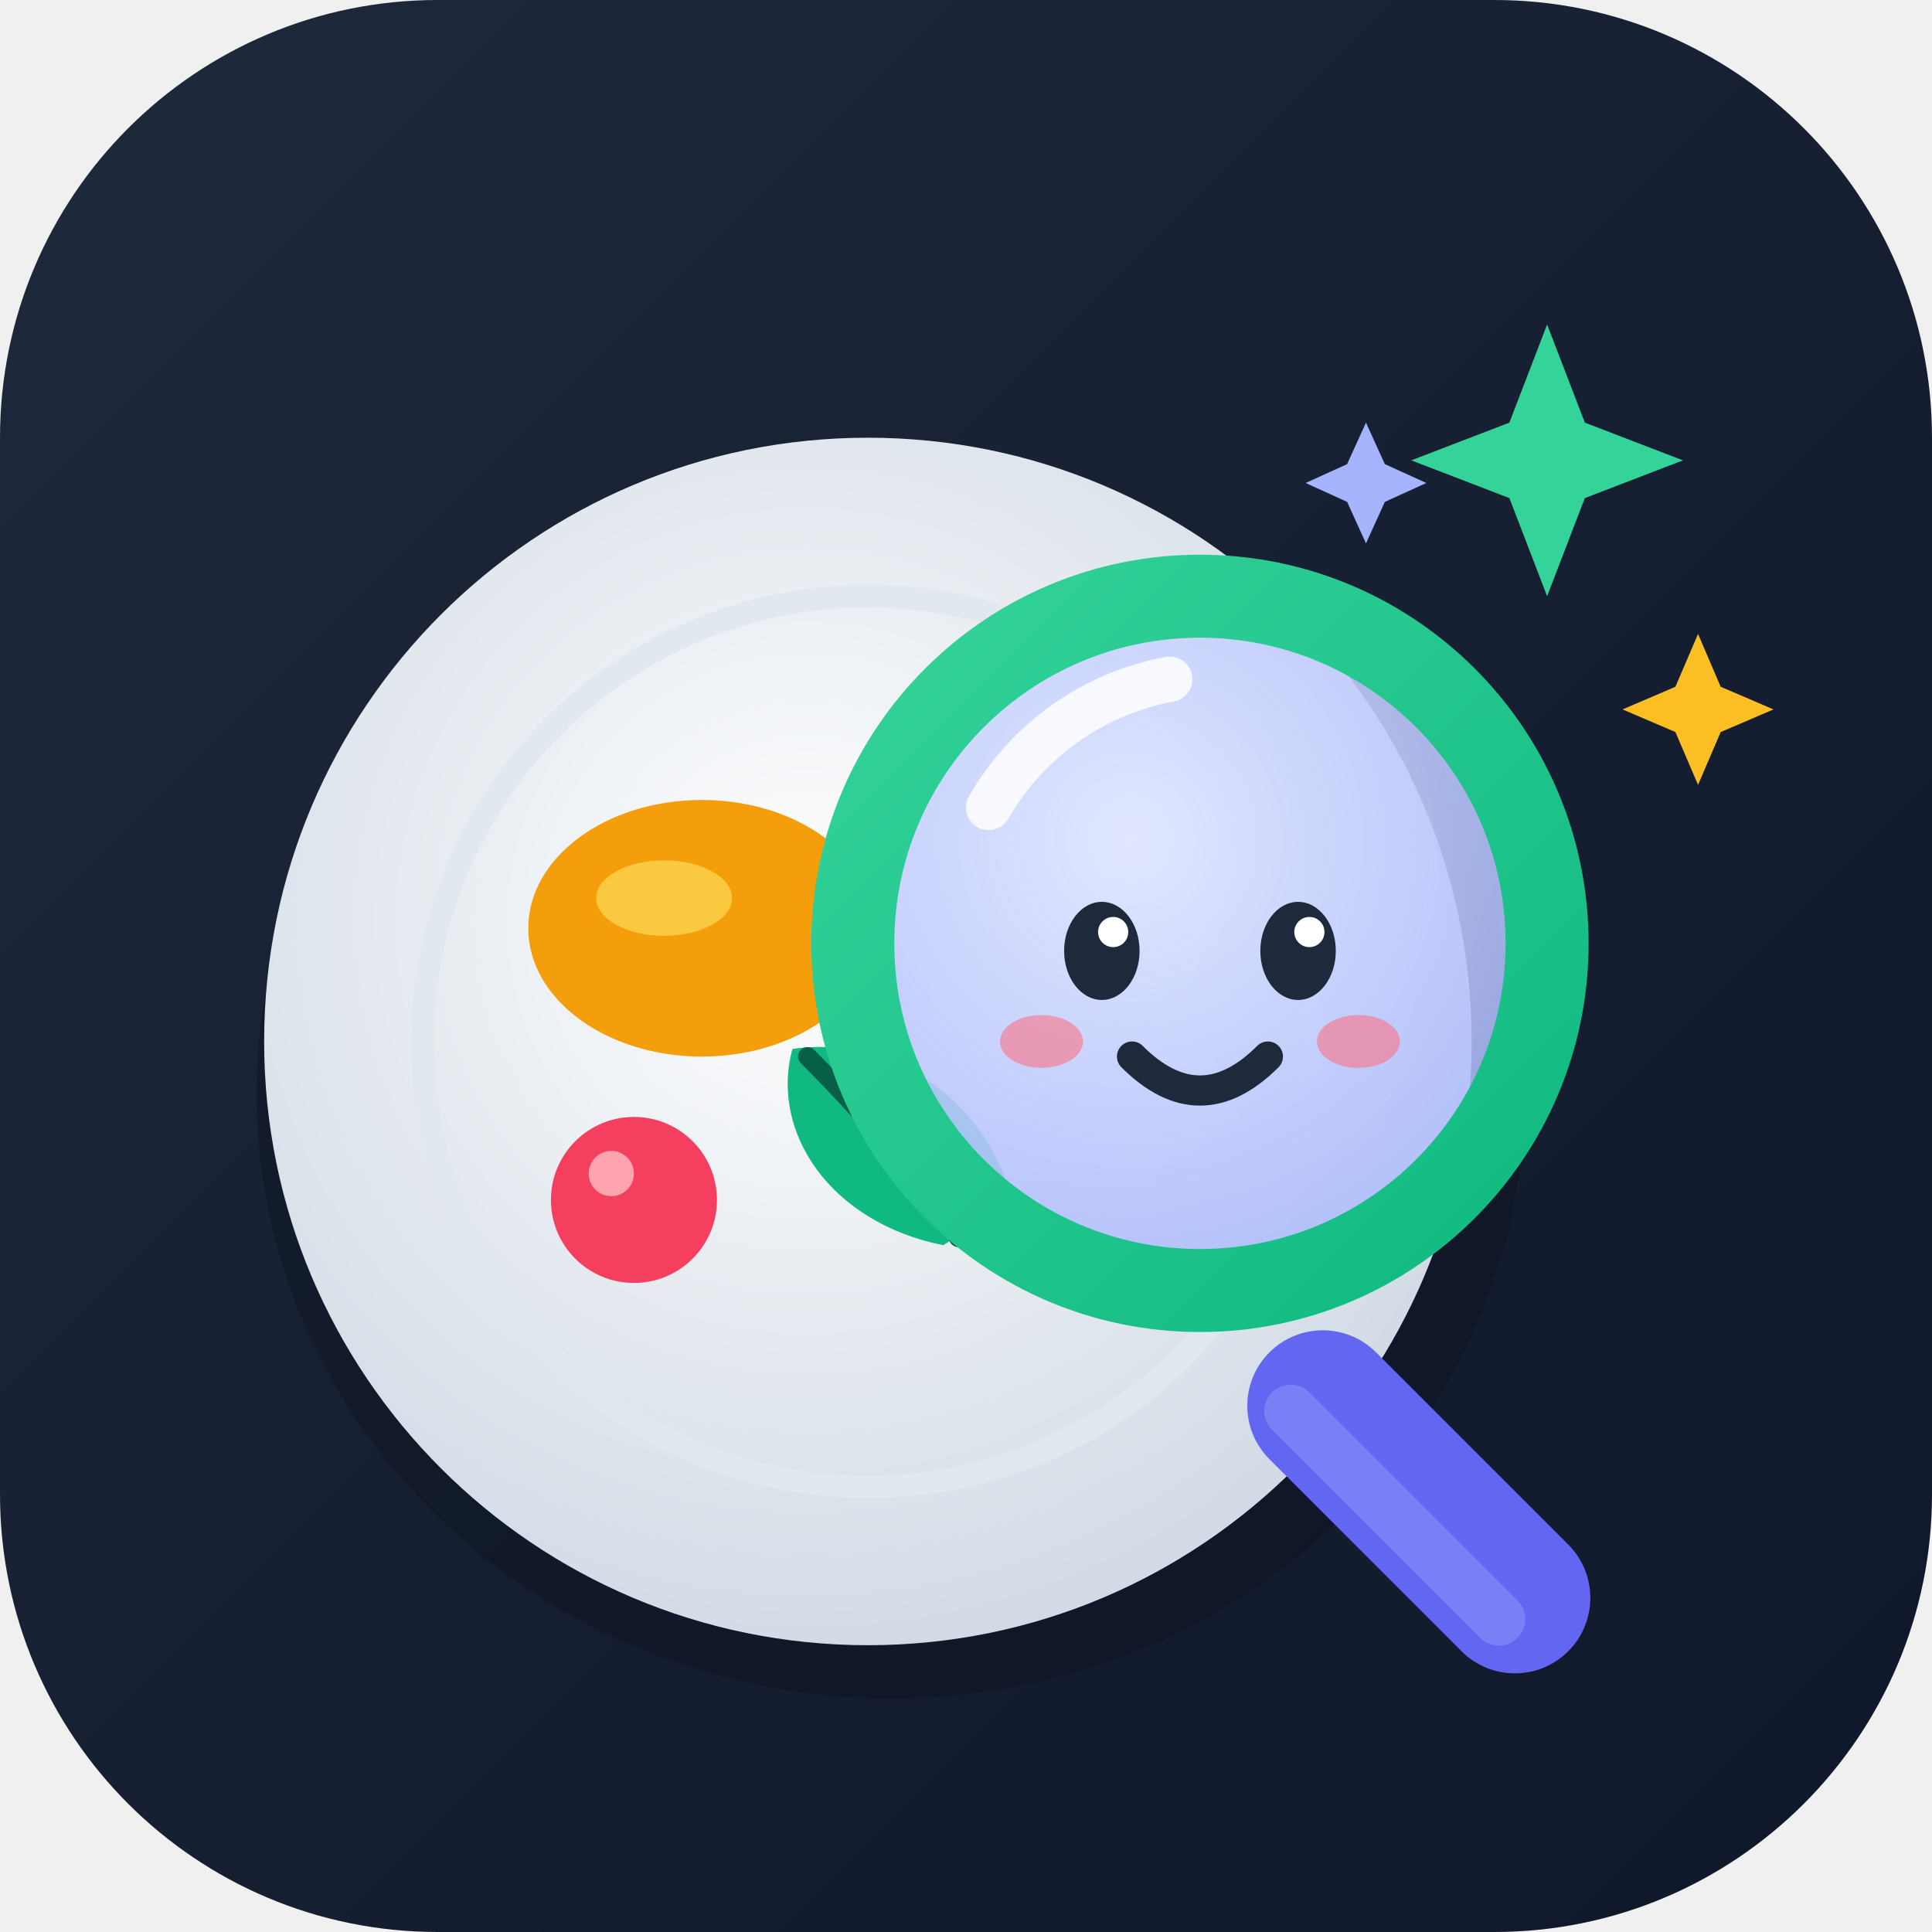
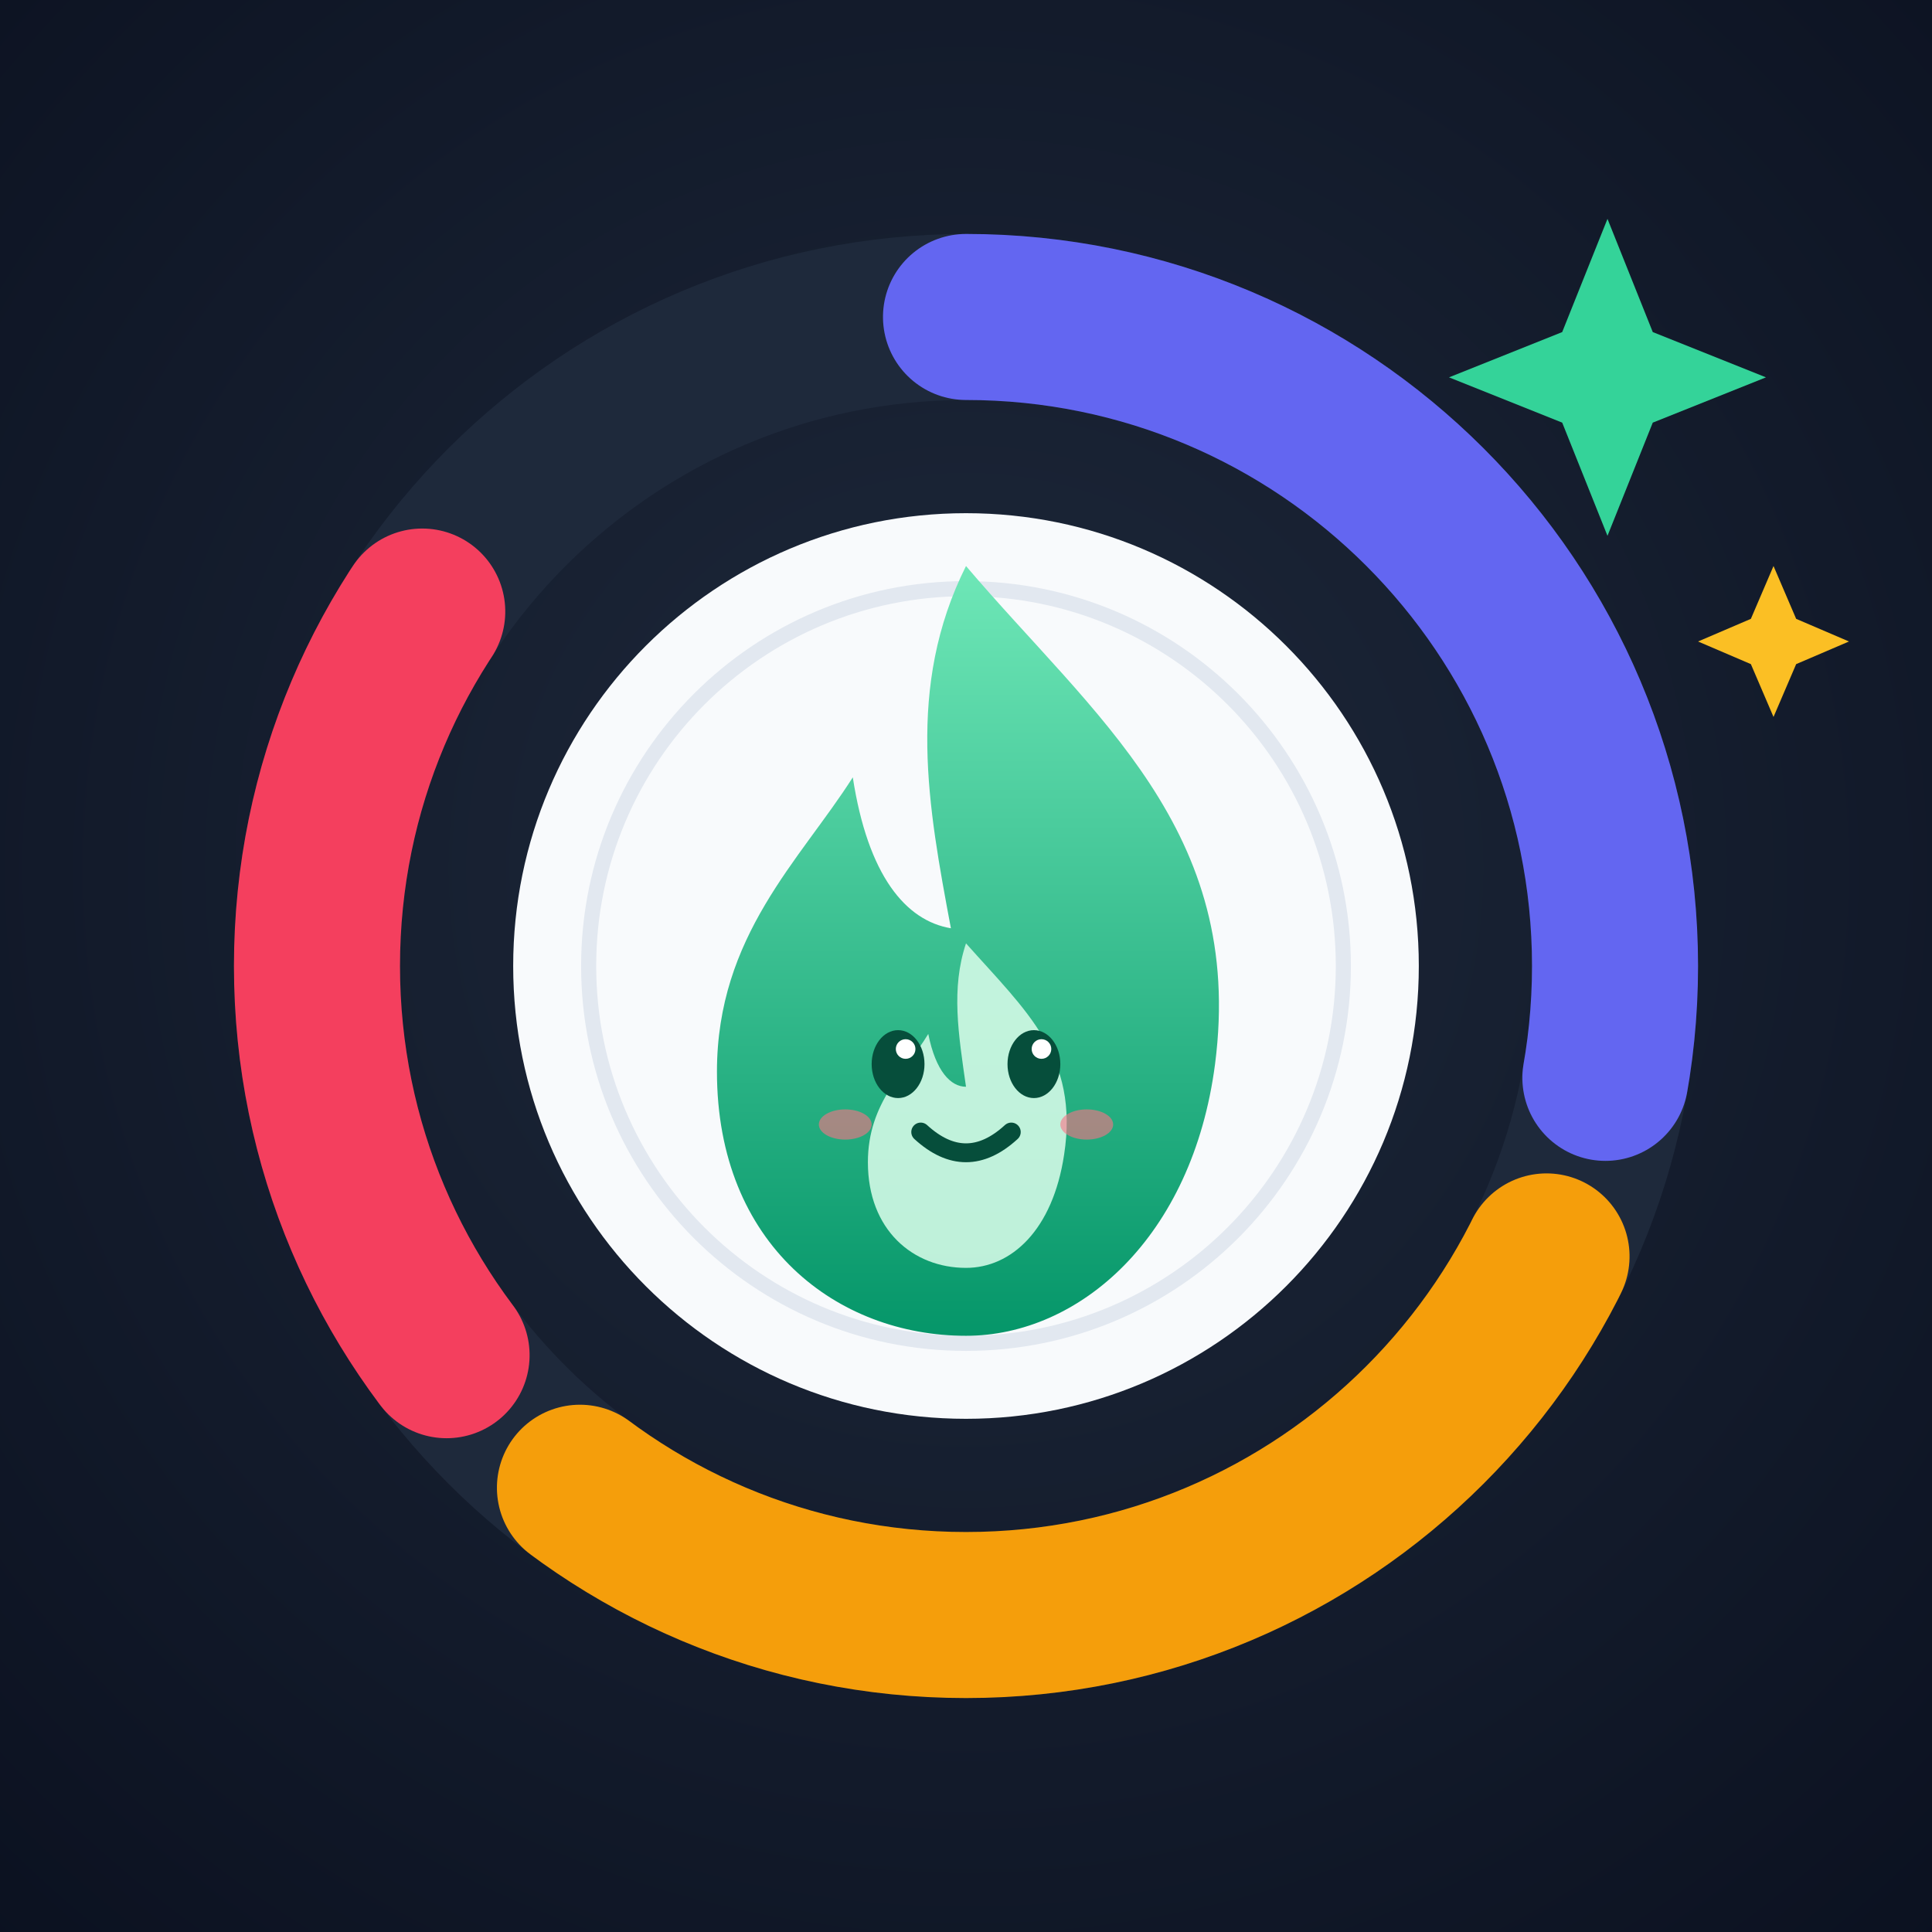
<svg xmlns="http://www.w3.org/2000/svg" viewBox="0 0 512 512">
  <defs>
-     <linearGradient id="bg" x1="0" y1="0" x2="1" y2="1">
+     <radialGradient id="bgB" cx=".5" cy=".45" r=".75">
      <stop offset="0" stop-color="#1e293b" />
-       <stop offset="1" stop-color="#0f172a" />
+       <stop offset="1" stop-color="#0b1120" />
+     </radialGradient>
+     <linearGradient id="flB" x1="0" y1="0" x2="0" y2="1">
+       <stop offset="0" stop-color="#6ee7b7" />
+       <stop offset="1" stop-color="#059669" />
    </linearGradient>
-     <radialGradient id="plate" cx="0.45" cy="0.4" r="0.7">
-       <stop offset="0" stop-color="#ffffff" />
-       <stop offset="1" stop-color="#cbd5e1" />
-     </radialGradient>
-     <linearGradient id="ring" x1="0" y1="0" x2="1" y2="1">
-       <stop offset="0" stop-color="#34d399" />
-       <stop offset="1" stop-color="#10b981" />
-     </linearGradient>
-     <radialGradient id="lens" cx="0.4" cy="0.35" r="0.75">
-       <stop offset="0" stop-color="#e0e7ff" stop-opacity="0.95" />
-       <stop offset="1" stop-color="#a5b4fc" stop-opacity="0.85" />
-     </radialGradient>
  </defs>
-   <rect width="512" height="512" rx="116" fill="url(#bg)" />
-   <ellipse cx="236" cy="290" rx="168" ry="160" fill="#0b1220" opacity="0.45" />
-   <circle cx="230" cy="276" r="160" fill="url(#plate)" />
-   <circle cx="230" cy="276" r="118" fill="none" stroke="#e2e8f0" stroke-width="6" />
-   <ellipse cx="186" cy="246" rx="46" ry="34" fill="#f59e0b" />
-   <ellipse cx="176" cy="238" rx="18" ry="10" fill="#fcd34d" opacity="0.8" />
-   <path d="M250 330c-30-6-46-30-40-52 26-4 52 14 58 40z" fill="#10b981" />
-   <path d="M214 280c14 14 30 32 40 48" stroke="#065f46" stroke-width="5" stroke-linecap="round" fill="none" />
-   <circle cx="168" cy="318" r="22" fill="#f43f5e" />
-   <circle cx="162" cy="311" r="6" fill="#fda4af" />
-   <rect x="356" y="342" width="40" height="112" rx="20" transform="rotate(-45 376 398)" fill="#6366f1" />
-   <rect x="362" y="350" width="14" height="92" rx="7" transform="rotate(-45 376 398)" fill="#818cf8" opacity="0.7" />
-   <circle cx="318" cy="250" r="92" fill="url(#lens)" stroke="url(#ring)" stroke-width="22" />
-   <path d="M262 214a70 70 0 0 1 48-34" stroke="#ffffff" stroke-width="12" stroke-linecap="round" fill="none" opacity="0.85" />
-   <ellipse cx="292" cy="252" rx="10" ry="13" fill="#1e293b" />
-   <ellipse cx="344" cy="252" rx="10" ry="13" fill="#1e293b" />
-   <circle cx="295" cy="247" r="4" fill="#ffffff" />
-   <circle cx="347" cy="247" r="4" fill="#ffffff" />
-   <path d="M300 280q18 18 36 0" stroke="#1e293b" stroke-width="8" stroke-linecap="round" fill="none" />
-   <ellipse cx="276" cy="276" rx="11" ry="7" fill="#fb7185" opacity="0.6" />
-   <ellipse cx="360" cy="276" rx="11" ry="7" fill="#fb7185" opacity="0.6" />
-   <path d="M410 86l10 26 26 10-26 10-10 26-10-26-26-10 26-10z" fill="#34d399" />
-   <path d="M450 168l6 14 14 6-14 6-6 14-6-14-14-6 14-6z" fill="#fbbf24" />
-   <path d="M362 112l5 11 11 5-11 5-5 11-5-11-11-5 11-5z" fill="#a5b4fc" />
+   <rect width="512" height="512" fill="url(#bgB)" />
+   <g transform="rotate(-90 256 256)" fill="none" stroke-width="44" stroke-linecap="round">
+     <circle cx="256" cy="256" r="172" stroke="#1e293b" />
+     <circle cx="256" cy="256" r="172" stroke="#6366f1" stroke-dasharray="300 1081" />
+     <circle cx="256" cy="256" r="172" stroke="#f59e0b" stroke-dasharray="300 1081" stroke-dashoffset="-350" />
+     <circle cx="256" cy="256" r="172" stroke="#f43f5e" stroke-dasharray="210 1081" stroke-dashoffset="-700" />
+   </g>
+   <circle cx="256" cy="256" r="120" fill="#f8fafc" />
+   <circle cx="256" cy="256" r="100" fill="none" stroke="#e2e8f0" stroke-width="4" />
+   <path d="M256 150c34 40 74 70 66 132-6 46-36 72-66 72-34 0-66-24-66-70 0-36 22-56 36-78 4 26 14 38 26 40-6-32-12-64 4-96z" fill="url(#flB)" />
+   <path d="M256 250c16 18 30 30 26 56-3 20-14 30-26 30-14 0-26-10-26-28 0-16 10-24 16-34 2 10 6 14 10 14-2-14-4-26 0-38z" fill="#d1fae5" opacity=".9" />
+   <ellipse cx="238" cy="282" rx="7" ry="9" fill="#064e3b" />
+   <ellipse cx="274" cy="282" rx="7" ry="9" fill="#064e3b" />
+   <circle cx="240" cy="278" r="2.6" fill="#fff" />
+   <circle cx="276" cy="278" r="2.6" fill="#fff" />
+   <path d="M244 300q12 11 24 0" stroke="#064e3b" stroke-width="5" stroke-linecap="round" fill="none" />
+   <ellipse cx="224" cy="298" rx="7" ry="4" fill="#fb7185" opacity=".6" />
+   <ellipse cx="288" cy="298" rx="7" ry="4" fill="#fb7185" opacity=".6" />
+   <path d="M426 58l12 30 30 12-30 12-12 30-12-30-30-12 30-12z" fill="#34d399" />
+   <path d="M470 150l6 14 14 6-14 6-6 14-6-14-14-6 14-6z" fill="#fbbf24" />
</svg>
